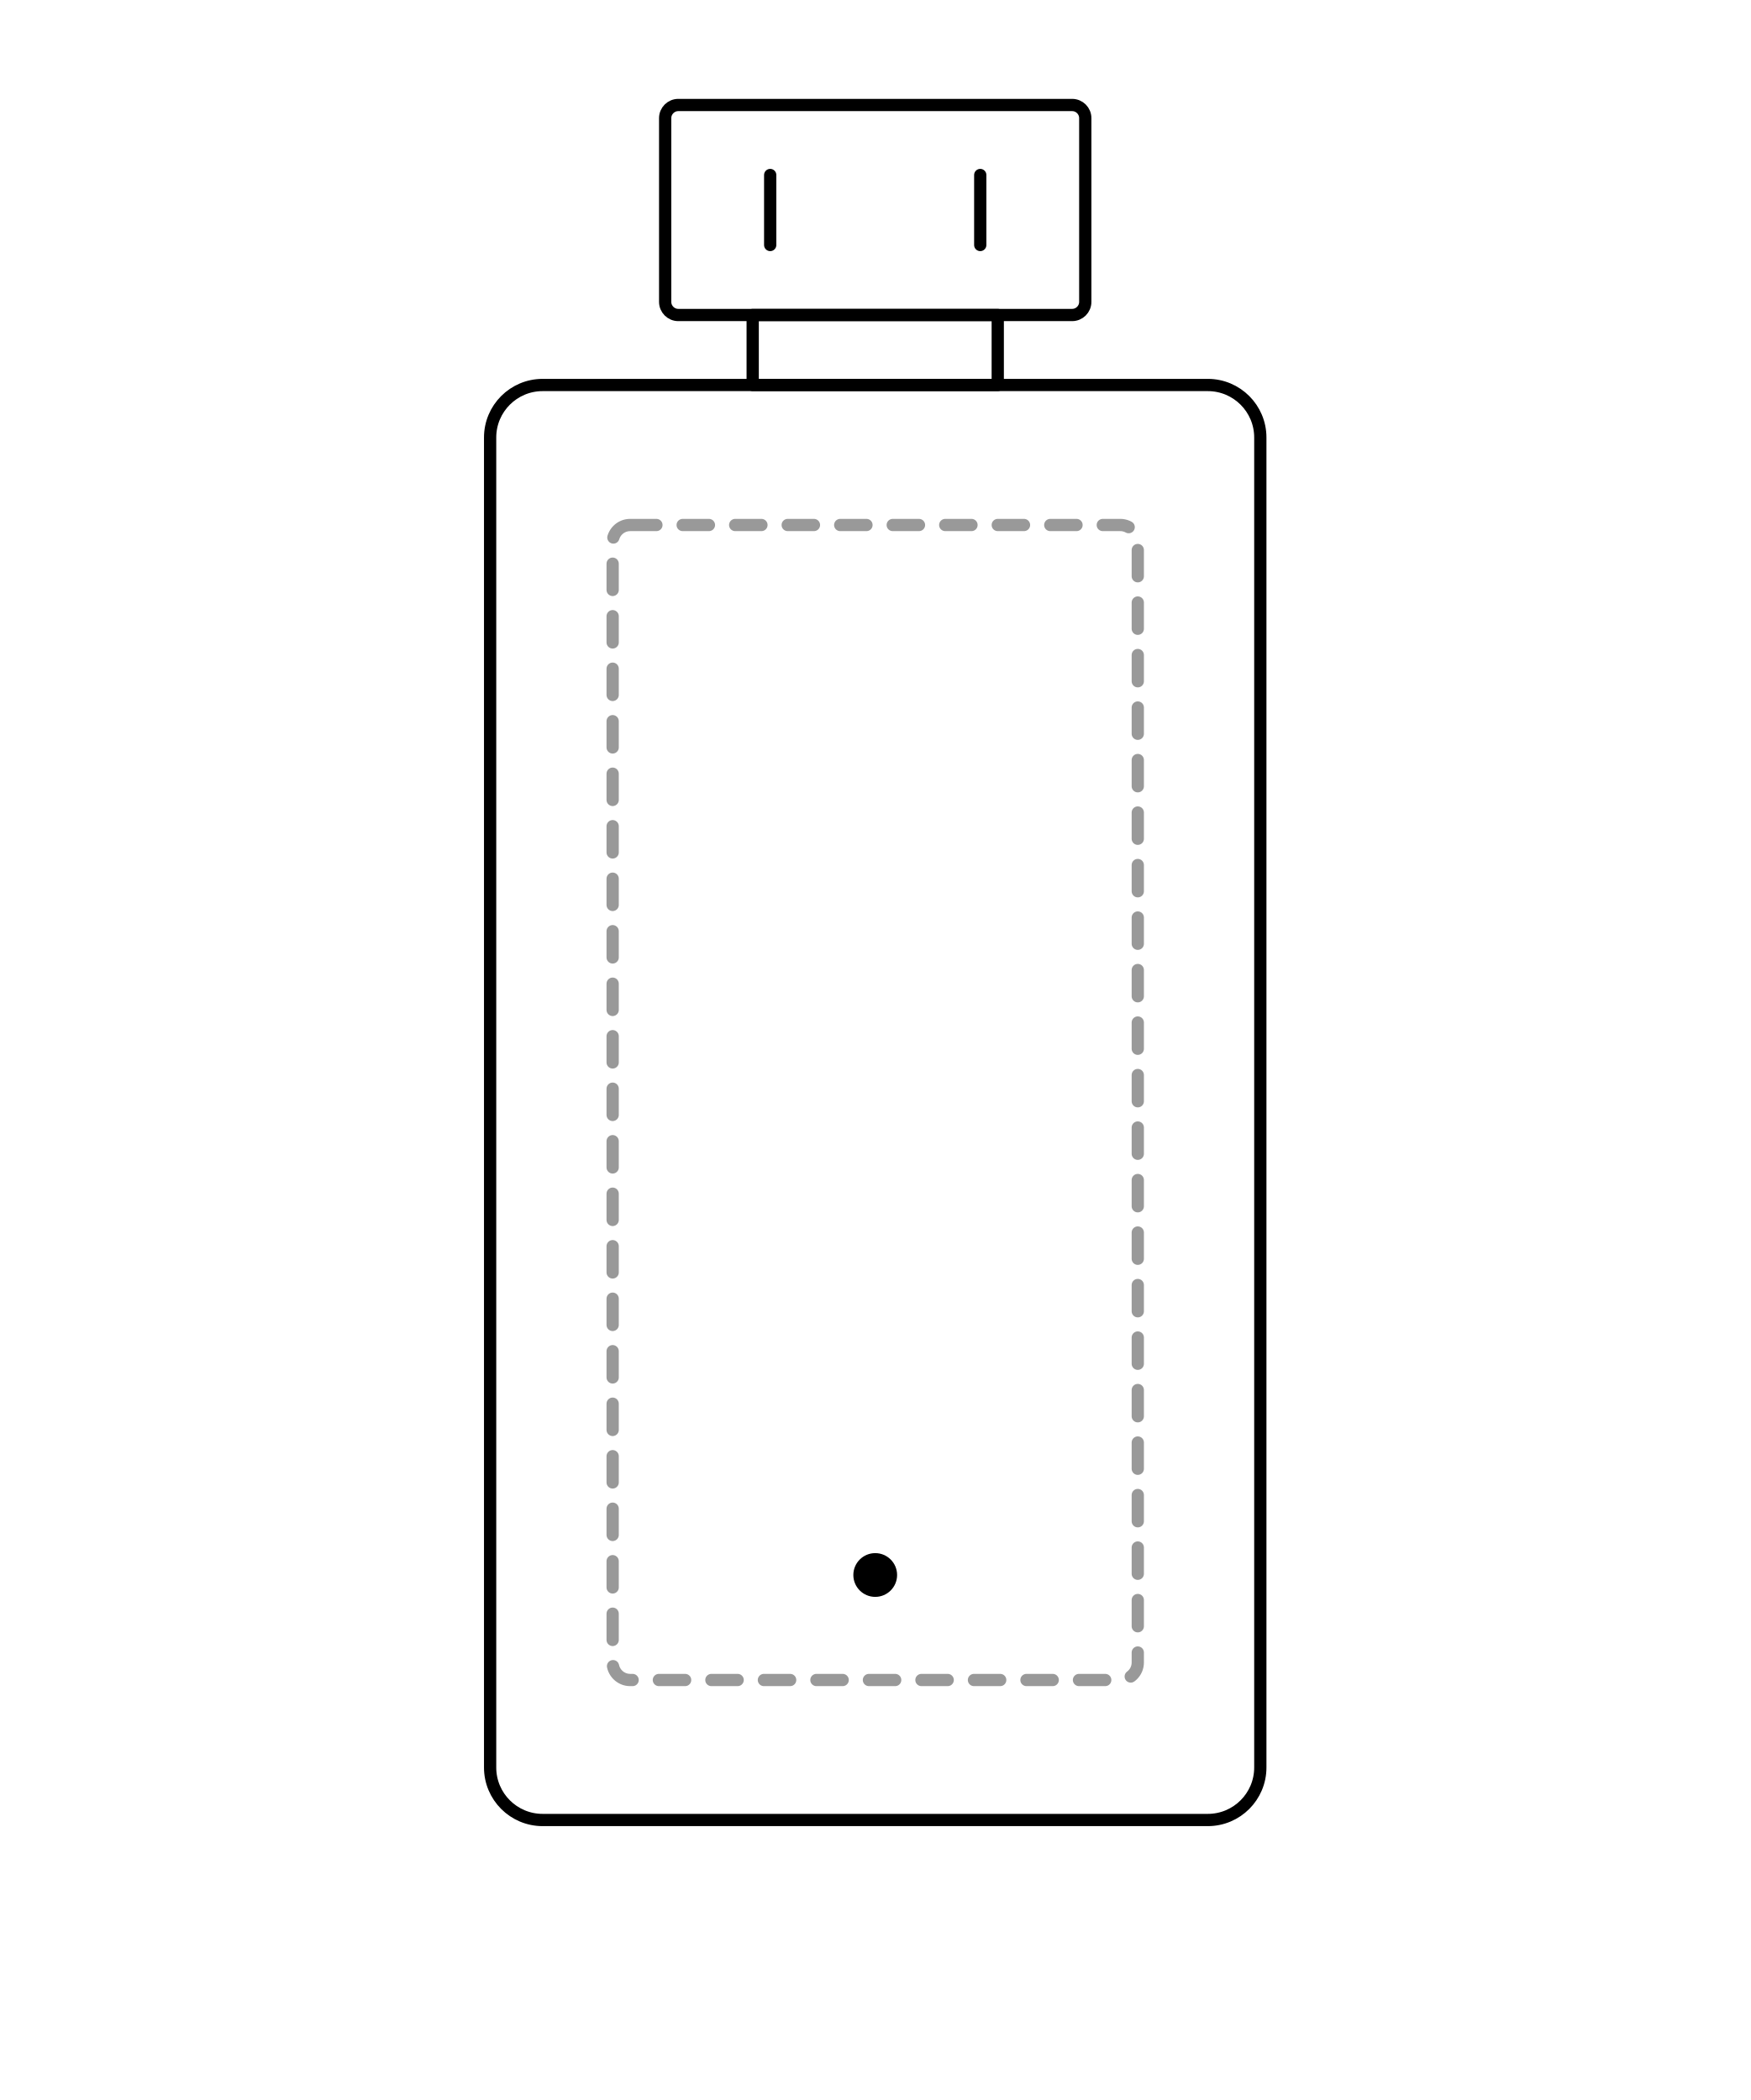
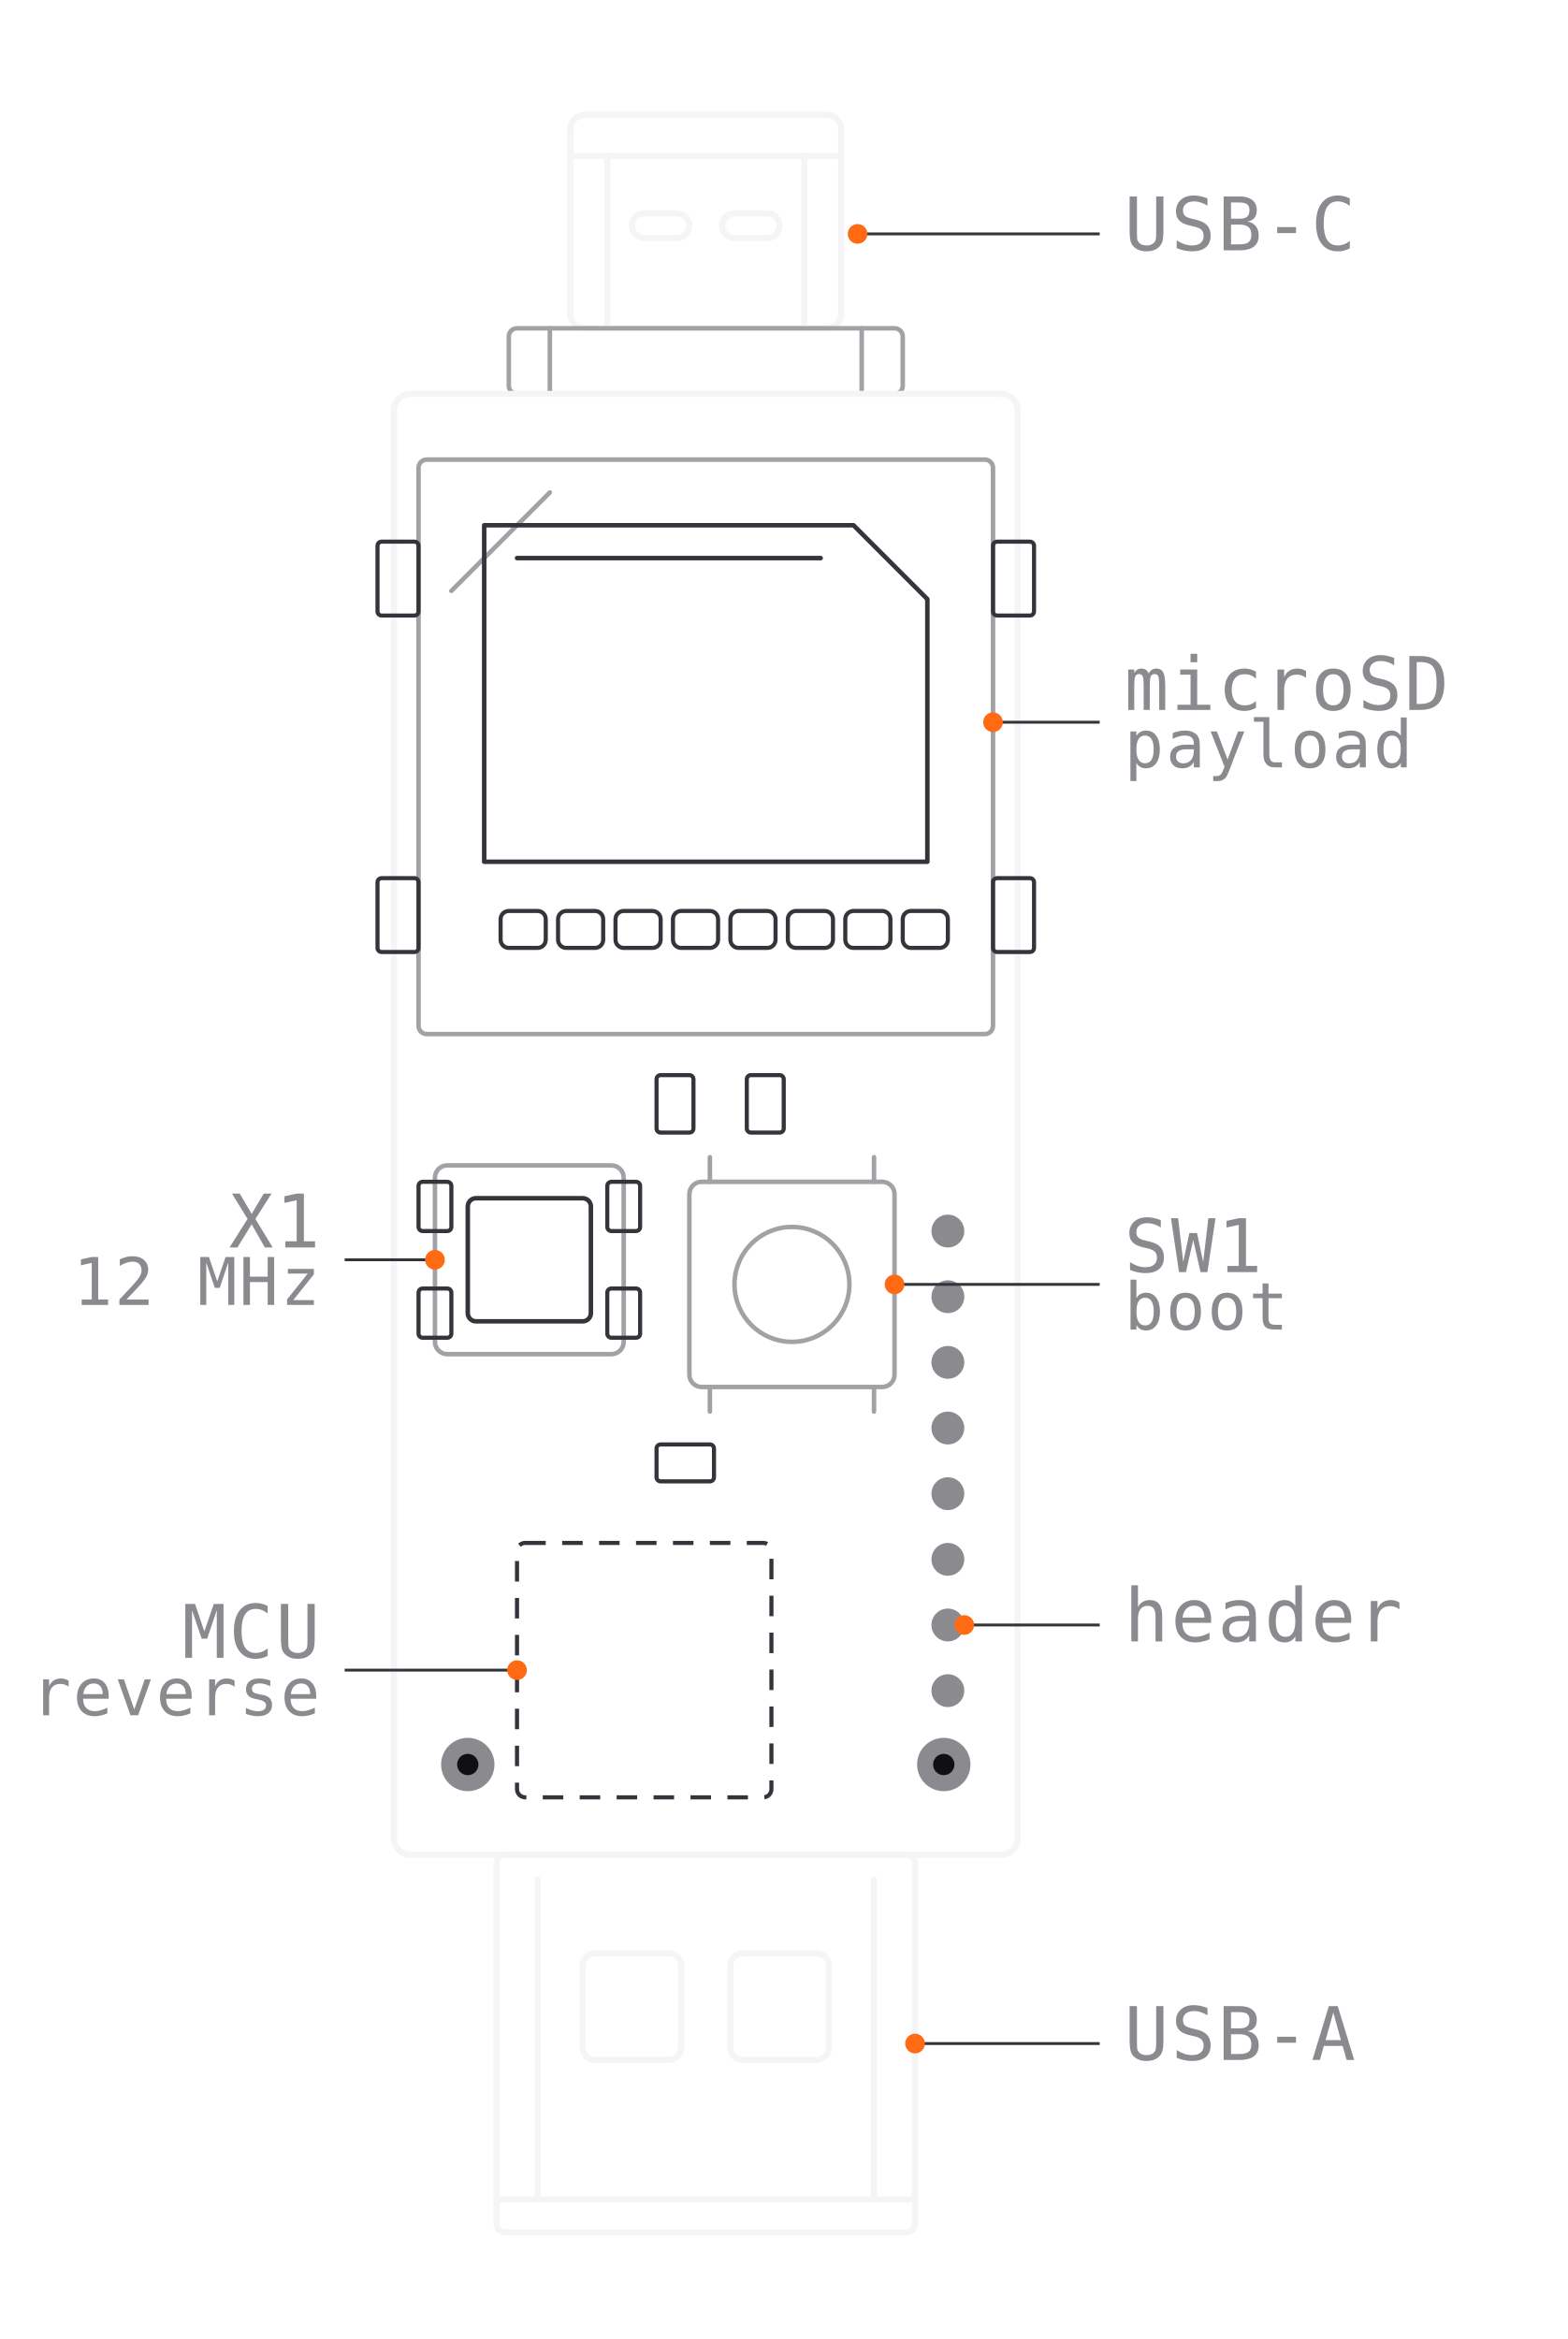
- <svg xmlns="http://www.w3.org/2000/svg" viewBox="0 0 200 240" fill="none" stroke="currentColor" stroke-width="1.4" stroke-linecap="round" stroke-linejoin="round">
-   <rect x="76" y="12" width="48" height="24" rx="1.5" />
-   <line x1="88" y1="20" x2="88" y2="28" />
-   <line x1="112" y1="20" x2="112" y2="28" />
-   <rect x="86" y="36" width="28" height="8" />
-   <rect x="56" y="44" width="88" height="164" rx="6" />
-   <rect x="70" y="60" width="60" height="132" rx="2" stroke-dasharray="3 3" opacity="0.4" />
-   <circle cx="100" cy="180" r="2.5" fill="currentColor" stroke="none" />
+ <svg xmlns="http://www.w3.org/2000/svg" viewBox="-22 0 382 570" role="img" aria-labelledby="figtitle">
+   <style>
+     .shell, .board, .part { fill:none; stroke:#F5F5F7; stroke-linecap:round; stroke-linejoin:round; }
+     .shell, .board { stroke-width:1.5; }
+     .part    { stroke-width:1.1; stroke:#A1A1A6; }
+     .card    { stroke:#34343B; }
+     .passive { fill:none; stroke:#34343B; stroke-width:1; }
+     .ink     { fill:#8A8A8F; stroke:none; }
+     .drill   { fill:#101013; }
+     .ghost   { fill:none; stroke:#34343B; stroke-width:1; stroke-dasharray:5 4; }
+     .callout { fill:none; stroke:#34343B; stroke-width:0.7; }
+     .callout circle { fill:#FF6A13; stroke:none; }
+     .callout text {
+       font-family:"IBM Plex Mono", ui-monospace, monospace;
+       font-size:18px; font-weight:500; letter-spacing:0.03em;
+       fill:#8A8A8F; stroke:none;
+     }
+     .callout.end text { text-anchor:end; }
+     .callout text.sub { font-size:16px; }
+     .led { fill:#FF6A13; stroke:none; }
+   </style>
+   <g class="shell">
+     <rect x="117" y="28" width="66" height="52" rx="3.5" />
+     <path d="M117 38 H183" />
+     <path d="M126 38 V80 M174 38 V80" />
+     <rect x="132" y="52" width="14" height="6" rx="3" />
+     <rect x="154" y="52" width="14" height="6" rx="3" />
+   </g>
+   <g class="part">
+     <rect x="102" y="80" width="96" height="16" rx="2" />
+     <path d="M112 80 V96 M188 80 V96" />
+   </g>
+   <g class="board">
+     <rect x="74" y="96" width="152" height="356" rx="4" />
+   </g>
+   <g class="part">
+     <rect x="80" y="112" width="140" height="140" rx="2" />
+     <path d="M88 144 L112 120" />
+     <path d="M96 128 H186 L204 146 V210 H96 Z" class="card" />
+     <path d="M104 136 H178" class="card" />
+   </g>
+   <g class="passive">
+     <rect x="100" y="222" width="11" height="9" rx="2" />
+     <rect x="114" y="222" width="11" height="9" rx="2" />
+     <rect x="128" y="222" width="11" height="9" rx="2" />
+     <rect x="142" y="222" width="11" height="9" rx="2" />
+     <rect x="156" y="222" width="11" height="9" rx="2" />
+     <rect x="170" y="222" width="11" height="9" rx="2" />
+     <rect x="184" y="222" width="11" height="9" rx="2" />
+     <rect x="198" y="222" width="11" height="9" rx="2" />
+     <rect x="70" y="132" width="10" height="18" rx="1" />
+     <rect x="220" y="132" width="10" height="18" rx="1" />
+     <rect x="70" y="214" width="10" height="18" rx="1" />
+     <rect x="220" y="214" width="10" height="18" rx="1" />
+   </g>
+   <g class="part">
+     <rect x="84" y="284" width="46" height="46" rx="3" />
+     <rect x="92" y="292" width="30" height="30" rx="2" class="card" />
+   </g>
+   <g class="passive">
+     <rect x="80" y="288" width="8" height="12" rx="1" />
+     <rect x="126" y="288" width="8" height="12" rx="1" />
+     <rect x="80" y="314" width="8" height="12" rx="1" />
+     <rect x="126" y="314" width="8" height="12" rx="1" />
+   </g>
+   <g class="part boot" id="figBoot">
+     <rect x="146" y="288" width="50" height="50" rx="3" />
+     <circle cx="171" cy="313" r="14" />
+     <path d="M151 288 v-6 M191 288 v-6 M151 338 v6 M191 338 v6" />
+   </g>
+   <g class="passive">
+     <rect x="138" y="262" width="9" height="14" rx="1" />
+     <rect x="160" y="262" width="9" height="14" rx="1" />
+     <rect x="138" y="352" width="14" height="9" rx="1" />
+   </g>
+   <g class="ink">
+     <circle cx="209" cy="300" r="4" />
+     <circle cx="209" cy="316" r="4" />
+     <circle cx="209" cy="332" r="4" />
+     <circle cx="209" cy="348" r="4" />
+     <circle cx="209" cy="364" r="4" />
+     <circle cx="209" cy="380" r="4" />
+     <circle cx="209" cy="396" r="4" />
+     <circle cx="209" cy="412" r="4" />
+   </g>
+   <rect class="ghost" x="104" y="376" width="62" height="62" rx="2" />
+   <g class="ink">
+     <circle cx="92" cy="430" r="6.5" />
+     <circle cx="92" cy="430" r="2.6" class="drill" />
+     <circle cx="208" cy="430" r="6.5" />
+     <circle cx="208" cy="430" r="2.6" class="drill" />
+   </g>
+   <g class="shell">
+     <rect x="99" y="452" width="102" height="92" rx="2" />
+     <path d="M99 536 H201" />
+     <path d="M109 458 V536 M191 458 V536" />
+     <rect x="120" y="476" width="24" height="26" rx="3" />
+     <rect x="156" y="476" width="24" height="26" rx="3" />
+   </g>
+   <g class="callout">
+     <path d="M187 57 H246" />
+     <circle cx="187" cy="57" r="2.4" />
+     <text x="252" y="61">USB-C</text>
+     <path d="M220 176 H246" />
+     <circle cx="220" cy="176" r="2.4" />
+     <text x="252" y="173">microSD</text>
+     <text x="252" y="187" class="sub">payload</text>
+     <path d="M196 313 H246" />
+     <circle cx="196" cy="313" r="2.4" />
+     <text x="252" y="310">SW1</text>
+     <text x="252" y="324" class="sub">boot</text>
+     <path d="M213 396 H246" />
+     <circle cx="213" cy="396" r="2.4" />
+     <text x="252" y="400">header</text>
+     <path d="M201 498 H246" />
+     <circle cx="201" cy="498" r="2.4" />
+     <text x="252" y="502">USB-A</text>
+   </g>
+   <g class="callout end">
+     <path d="M84 307 H62" />
+     <circle cx="84" cy="307" r="2.4" />
+     <text x="56" y="304">X1</text>
+     <text x="56" y="318" class="sub">12 MHz</text>
+     <path d="M104 407 H62" />
+     <circle cx="104" cy="407" r="2.4" />
+     <text x="56" y="404">MCU</text>
+     <text x="56" y="418" class="sub">reverse</text>
+   </g>
</svg>
